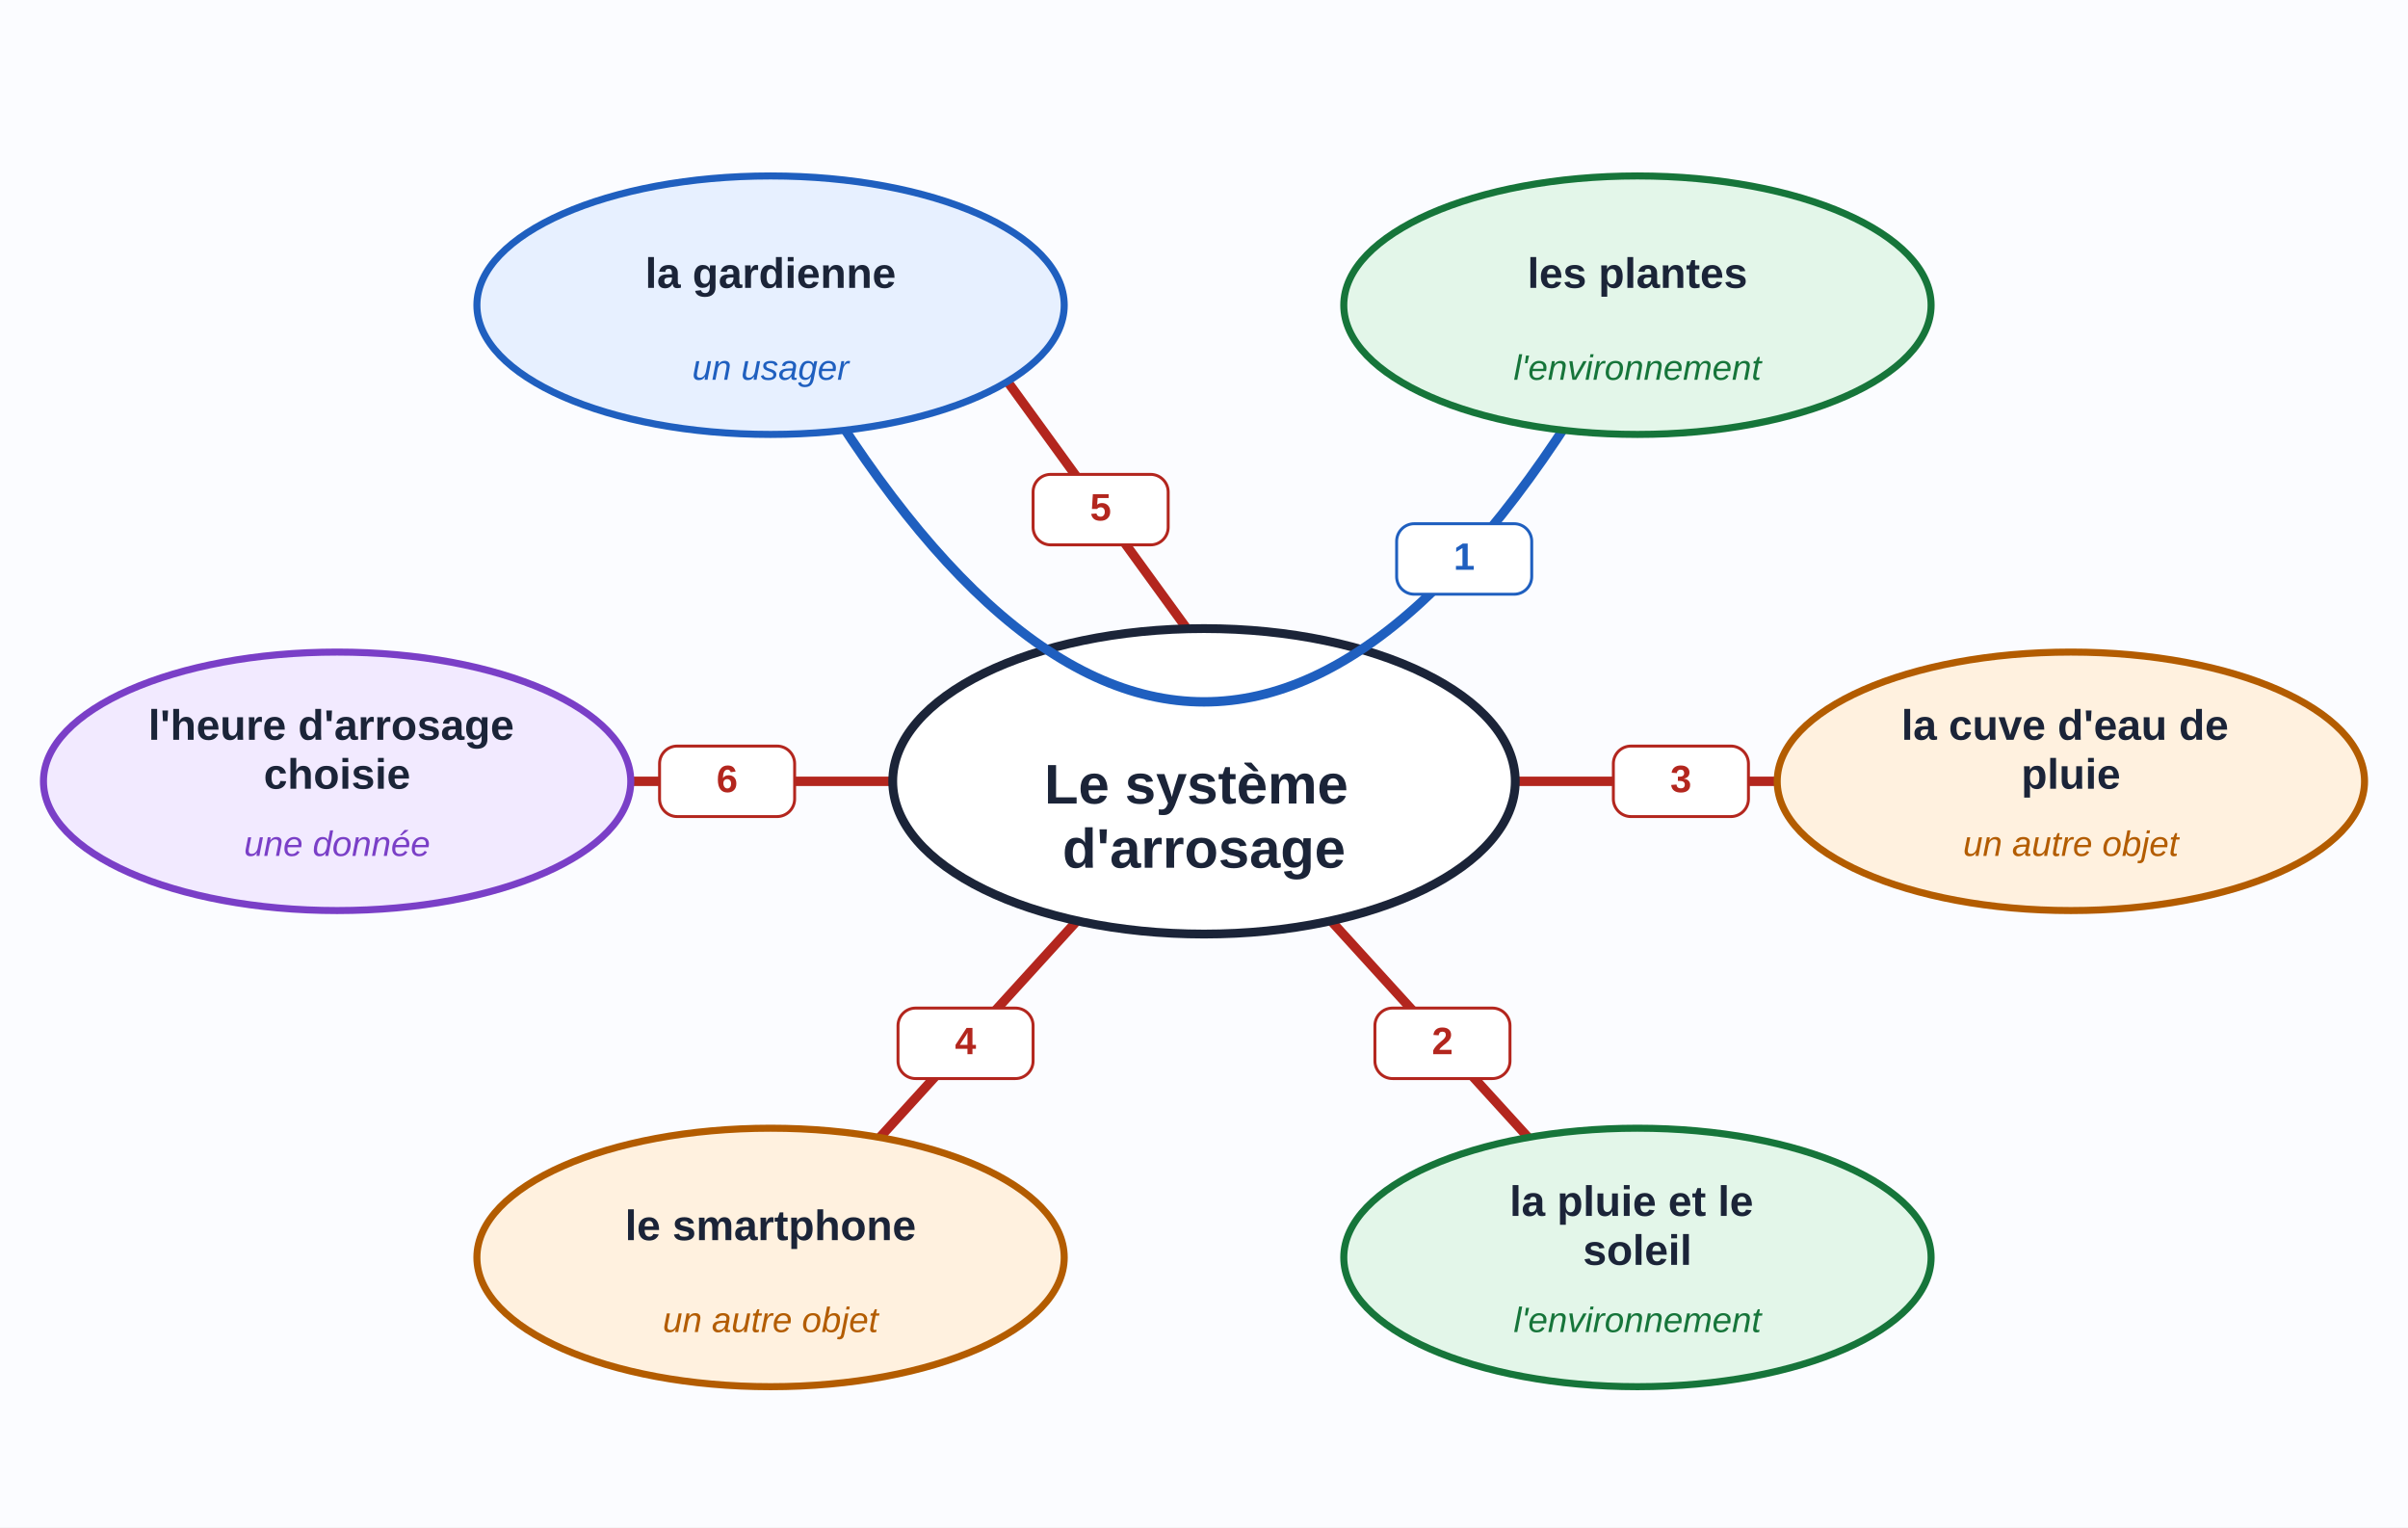
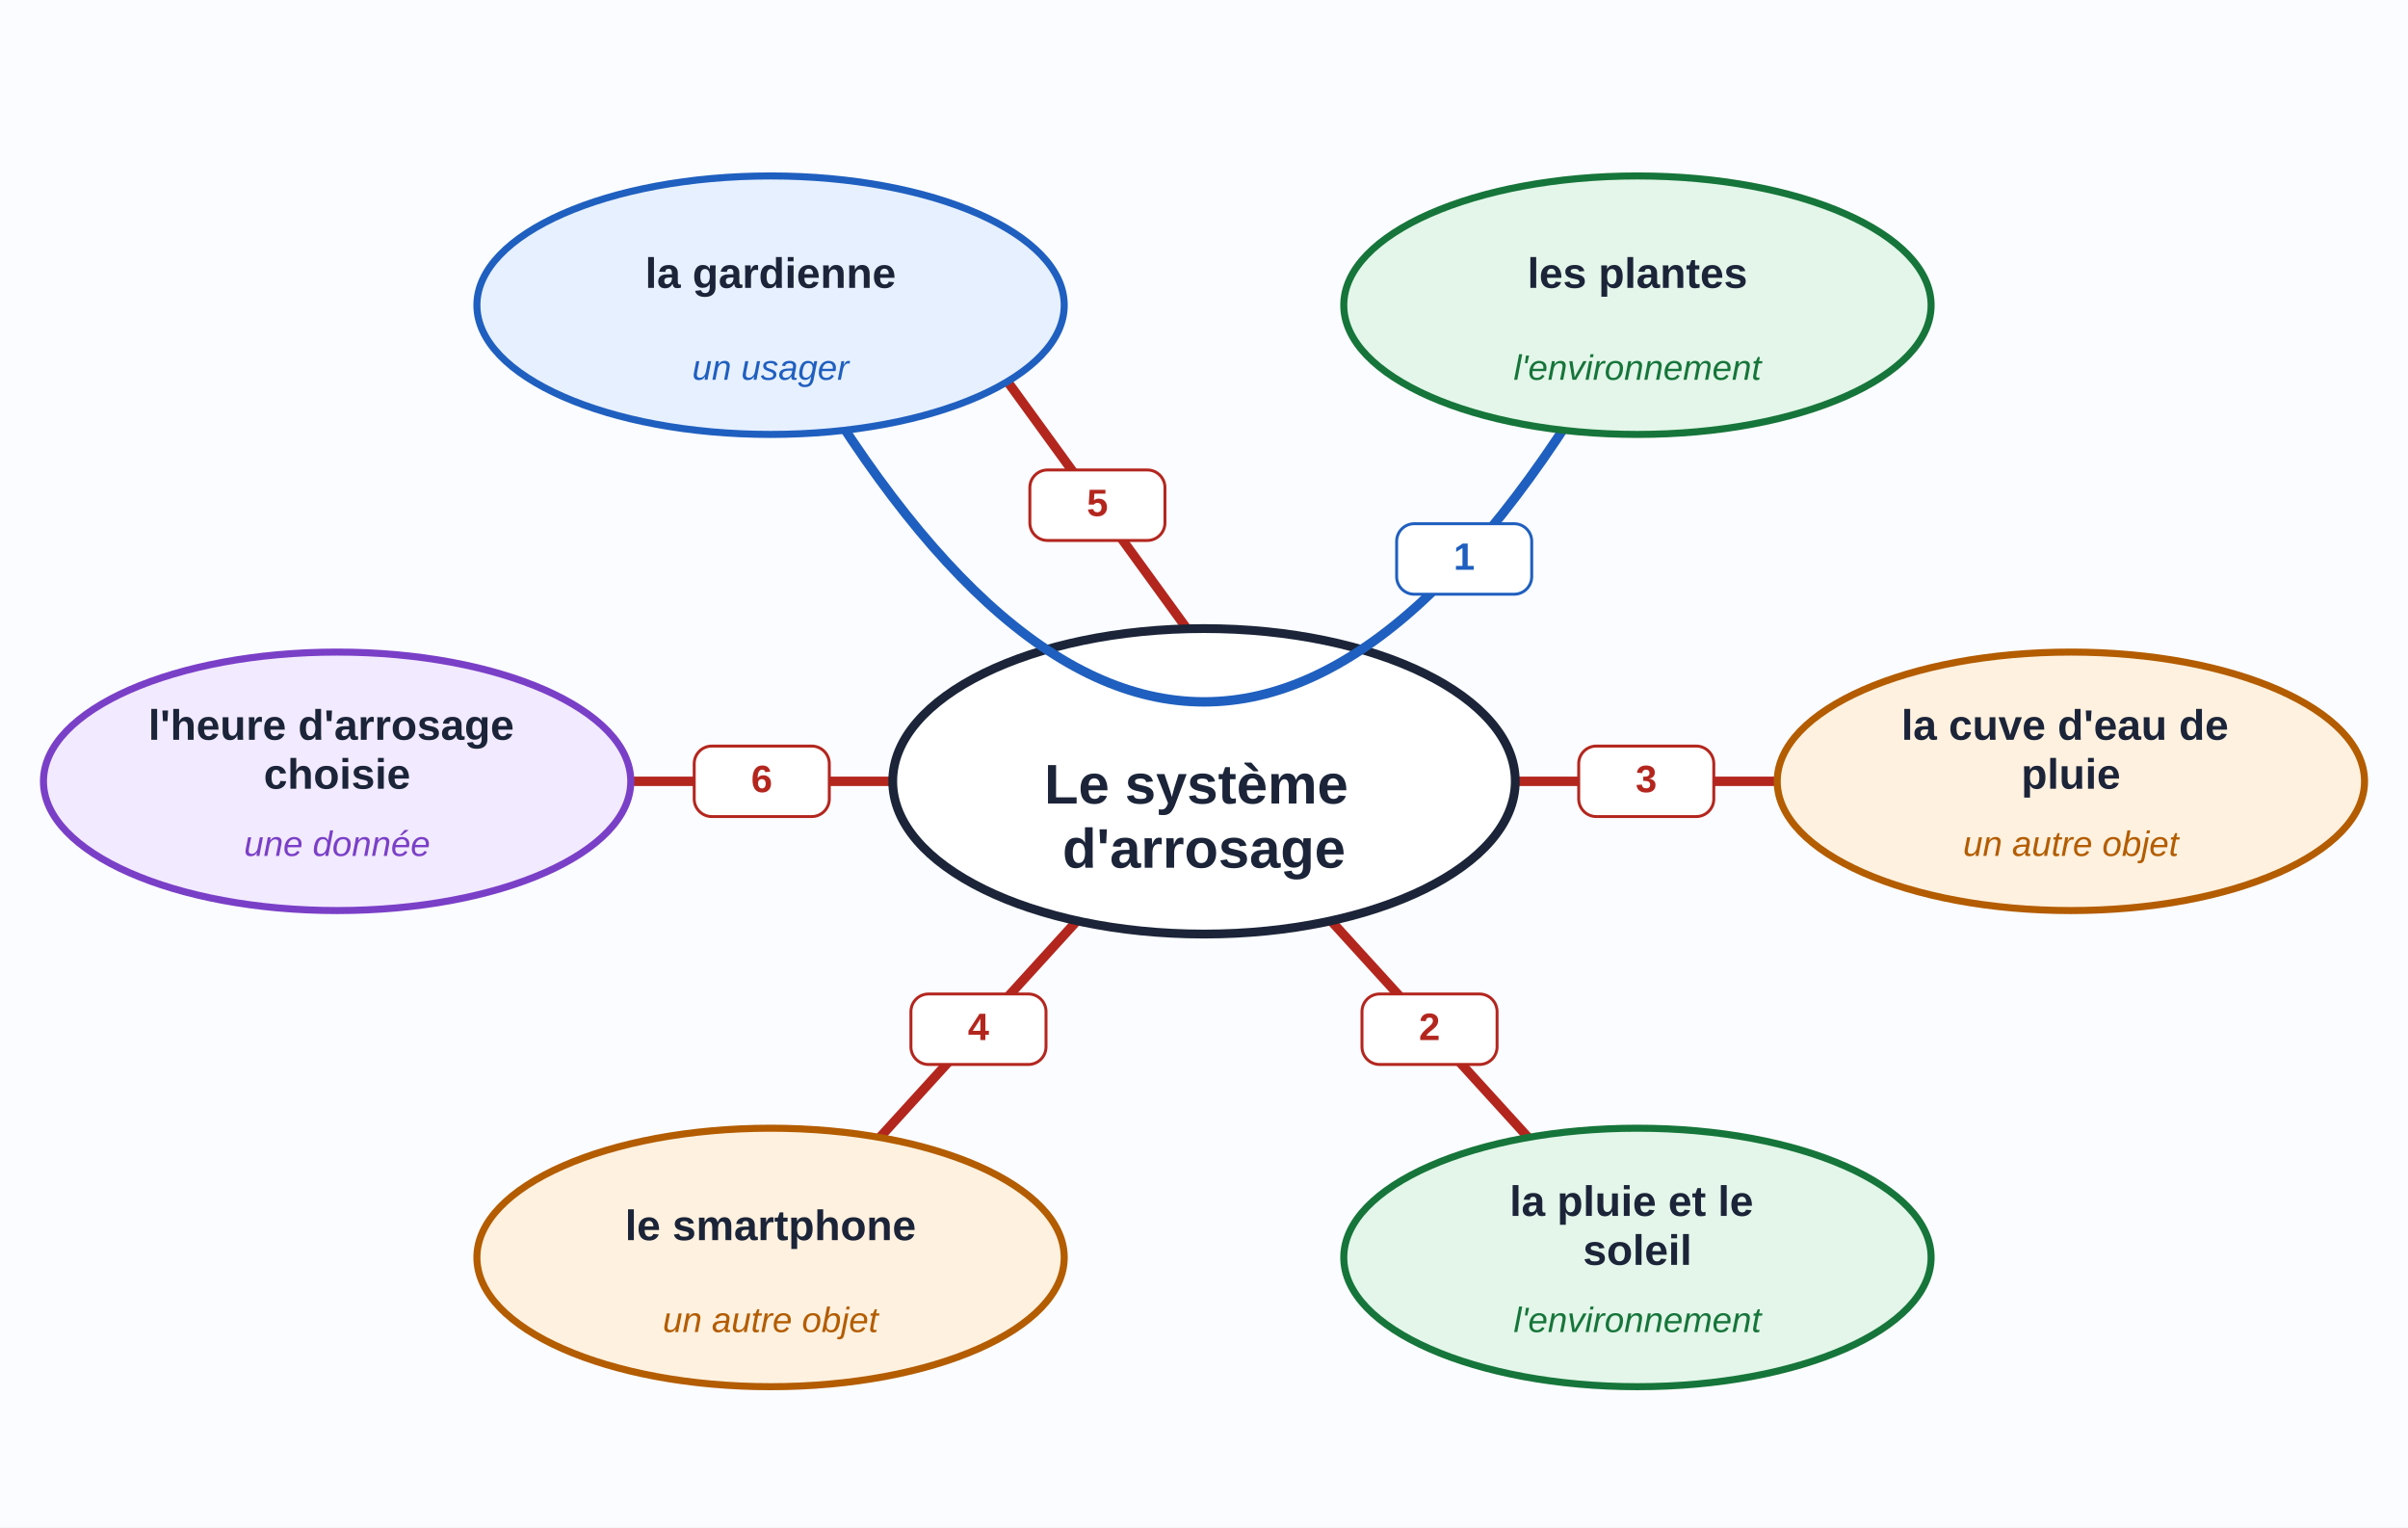
<svg xmlns="http://www.w3.org/2000/svg" viewBox="0 0 820 520" width="820" height="520" class="schema" id="pv-jardin" role="img" aria-labelledby="pv-jardin-t pv-jardin-d" font-family="'Segoe UI',system-ui,Arial,sans-serif">
  <rect x="0" y="0" width="820" height="520" fill="#fbfcff" />
  <defs>
    <marker id="pv-jardin-pt" viewBox="0 0 12 10" refX="11" refY="5" markerWidth="12" markerHeight="10" markerUnits="userSpaceOnUse" orient="auto-start-reverse">
      <path d="M0,0 L12,5 L0,10 z" fill="#1b2438" />
    </marker>
  </defs>
  <line x1="557.6" y1="428.1" x2="410.0" y2="266.0" stroke="#b3261e" stroke-width="3.2" />
  <line x1="705.2" y1="266.0" x2="410.0" y2="266.0" stroke="#b3261e" stroke-width="3.2" />
  <line x1="262.4" y1="428.1" x2="410.0" y2="266.0" stroke="#b3261e" stroke-width="3.2" />
  <line x1="299.6" y1="70.0" x2="429.2" y2="248.5" stroke="#b3261e" stroke-width="3.2" />
  <line x1="114.8" y1="266.0" x2="410.0" y2="266.0" stroke="#b3261e" stroke-width="3.2" />
  <ellipse cx="410.0" cy="266.0" rx="106" ry="52" fill="#ffffff" stroke="#1b2438" stroke-width="3" />
  <path d="M262.4,103.9 Q410.0,374.0 557.6,103.9" fill="none" stroke="#1f5fbf" stroke-width="3.2" stroke-linecap="round" />
  <text x="410.0" y="279.0" font-size="19" fill="#1b2438" text-anchor="middle" dominant-baseline="middle" font-weight="700">
    <tspan x="410.0" dy="-0.57em">Le système</tspan>
    <tspan x="410.0" dy="1.15em">d'arrosage</tspan>
  </text>
  <ellipse cx="557.6" cy="103.9" rx="100" ry="44" fill="#e3f6e9" stroke="#16753a" stroke-width="2.4" />
  <text x="557.6" y="93.9" font-size="14.5" fill="#1b2438" text-anchor="middle" dominant-baseline="middle" font-weight="700">
    <tspan x="557.6" dy="-0.00em">les plantes</tspan>
  </text>
  <text x="557.6" y="125.9" font-size="12" fill="#16753a" text-anchor="middle" dominant-baseline="middle" font-style="italic">
    <tspan x="557.6" dy="-0.00em">l'environnement</tspan>
  </text>
  <ellipse cx="705.2" cy="266.0" rx="100" ry="44" fill="#fff1df" stroke="#b35c00" stroke-width="2.4" />
  <text x="705.2" y="256.0" font-size="14.5" fill="#1b2438" text-anchor="middle" dominant-baseline="middle" font-weight="700">
    <tspan x="705.2" dy="-0.57em">la cuve d'eau de</tspan>
    <tspan x="705.2" dy="1.15em">pluie</tspan>
  </text>
  <text x="705.2" y="288.0" font-size="12" fill="#b35c00" text-anchor="middle" dominant-baseline="middle" font-style="italic">
    <tspan x="705.2" dy="-0.00em">un autre objet</tspan>
  </text>
  <ellipse cx="557.6" cy="428.1" rx="100" ry="44" fill="#e3f6e9" stroke="#16753a" stroke-width="2.4" />
  <text x="557.6" y="418.1" font-size="14.5" fill="#1b2438" text-anchor="middle" dominant-baseline="middle" font-weight="700">
    <tspan x="557.6" dy="-0.57em">la pluie et le</tspan>
    <tspan x="557.6" dy="1.15em">soleil</tspan>
  </text>
  <text x="557.6" y="450.1" font-size="12" fill="#16753a" text-anchor="middle" dominant-baseline="middle" font-style="italic">
    <tspan x="557.6" dy="-0.00em">l'environnement</tspan>
  </text>
  <ellipse cx="262.4" cy="428.1" rx="100" ry="44" fill="#fff1df" stroke="#b35c00" stroke-width="2.4" />
  <text x="262.4" y="418.1" font-size="14.5" fill="#1b2438" text-anchor="middle" dominant-baseline="middle" font-weight="700">
    <tspan x="262.4" dy="-0.00em">le smartphone</tspan>
  </text>
  <text x="262.4" y="450.1" font-size="12" fill="#b35c00" text-anchor="middle" dominant-baseline="middle" font-style="italic">
    <tspan x="262.4" dy="-0.00em">un autre objet</tspan>
  </text>
  <ellipse cx="114.8" cy="266.0" rx="100" ry="44" fill="#f2eaff" stroke="#7a3fc7" stroke-width="2.4" />
  <text x="114.8" y="256.0" font-size="14.5" fill="#1b2438" text-anchor="middle" dominant-baseline="middle" font-weight="700">
    <tspan x="114.8" dy="-0.57em">l'heure d'arrosage</tspan>
    <tspan x="114.8" dy="1.15em">choisie</tspan>
  </text>
  <text x="114.8" y="288.0" font-size="12" fill="#7a3fc7" text-anchor="middle" dominant-baseline="middle" font-style="italic">
    <tspan x="114.8" dy="-0.00em">une donnée</tspan>
  </text>
  <ellipse cx="262.4" cy="103.9" rx="100" ry="44" fill="#e7f0ff" stroke="#1f5fbf" stroke-width="2.4" />
  <text x="262.4" y="93.9" font-size="14.5" fill="#1b2438" text-anchor="middle" dominant-baseline="middle" font-weight="700">
    <tspan x="262.4" dy="-0.00em">la gardienne</tspan>
  </text>
  <text x="262.4" y="125.9" font-size="12" fill="#1f5fbf" text-anchor="middle" dominant-baseline="middle" font-style="italic">
    <tspan x="262.4" dy="-0.00em">un usager</tspan>
  </text>
-   <rect x="468.2" y="343.2" width="46" height="24" rx="6" fill="#ffffff" stroke="#b3261e" />
-   <text x="491.2" y="355.2" font-size="13" fill="#b3261e" text-anchor="middle" dominant-baseline="middle" font-weight="700">
-     <tspan x="491.2" dy="-0.00em">2</tspan>
+   <rect x="463.8" y="338.4" width="46" height="24" rx="6" fill="#ffffff" stroke="#b3261e" />
+   <text x="486.8" y="350.4" font-size="13" fill="#b3261e" text-anchor="middle" dominant-baseline="middle" font-weight="700">
+     <tspan x="486.8" dy="-0.00em">2</tspan>
  </text>
-   <rect x="549.4" y="254.0" width="46" height="24" rx="6" fill="#ffffff" stroke="#b3261e" />
-   <text x="572.4" y="266.0" font-size="13" fill="#b3261e" text-anchor="middle" dominant-baseline="middle" font-weight="700">
-     <tspan x="572.4" dy="-0.00em">3</tspan>
+   <rect x="537.6" y="254.0" width="46" height="24" rx="6" fill="#ffffff" stroke="#b3261e" />
+   <text x="560.6" y="266.0" font-size="13" fill="#b3261e" text-anchor="middle" dominant-baseline="middle" font-weight="700">
+     <tspan x="560.6" dy="-0.00em">3</tspan>
  </text>
-   <rect x="305.8" y="343.2" width="46" height="24" rx="6" fill="#ffffff" stroke="#b3261e" />
-   <text x="328.8" y="355.2" font-size="13" fill="#b3261e" text-anchor="middle" dominant-baseline="middle" font-weight="700">
-     <tspan x="328.8" dy="-0.00em">4</tspan>
+   <rect x="310.2" y="338.4" width="46" height="24" rx="6" fill="#ffffff" stroke="#b3261e" />
+   <text x="333.2" y="350.4" font-size="13" fill="#b3261e" text-anchor="middle" dominant-baseline="middle" font-weight="700">
+     <tspan x="333.2" dy="-0.00em">4</tspan>
  </text>
-   <rect x="351.8" y="161.5" width="46" height="24" rx="6" fill="#ffffff" stroke="#b3261e" />
-   <text x="374.8" y="173.5" font-size="13" fill="#b3261e" text-anchor="middle" dominant-baseline="middle" font-weight="700">
-     <tspan x="374.8" dy="-0.00em">5</tspan>
+   <rect x="350.7" y="160.0" width="46" height="24" rx="6" fill="#ffffff" stroke="#b3261e" />
+   <text x="373.7" y="172.0" font-size="13" fill="#b3261e" text-anchor="middle" dominant-baseline="middle" font-weight="700">
+     <tspan x="373.7" dy="-0.00em">5</tspan>
  </text>
-   <rect x="224.6" y="254.0" width="46" height="24" rx="6" fill="#ffffff" stroke="#b3261e" />
-   <text x="247.6" y="266.0" font-size="13" fill="#b3261e" text-anchor="middle" dominant-baseline="middle" font-weight="700">
-     <tspan x="247.6" dy="-0.00em">6</tspan>
+   <rect x="236.4" y="254.0" width="46" height="24" rx="6" fill="#ffffff" stroke="#b3261e" />
+   <text x="259.4" y="266.0" font-size="13" fill="#b3261e" text-anchor="middle" dominant-baseline="middle" font-weight="700">
+     <tspan x="259.4" dy="-0.00em">6</tspan>
  </text>
  <rect x="475.6" y="178.3" width="46" height="24" rx="6" fill="#ffffff" stroke="#1f5fbf" />
  <text x="498.6" y="190.3" font-size="13" fill="#1f5fbf" text-anchor="middle" dominant-baseline="middle" font-weight="700">
    <tspan x="498.6" dy="-0.00em">1</tspan>
  </text>
</svg>
